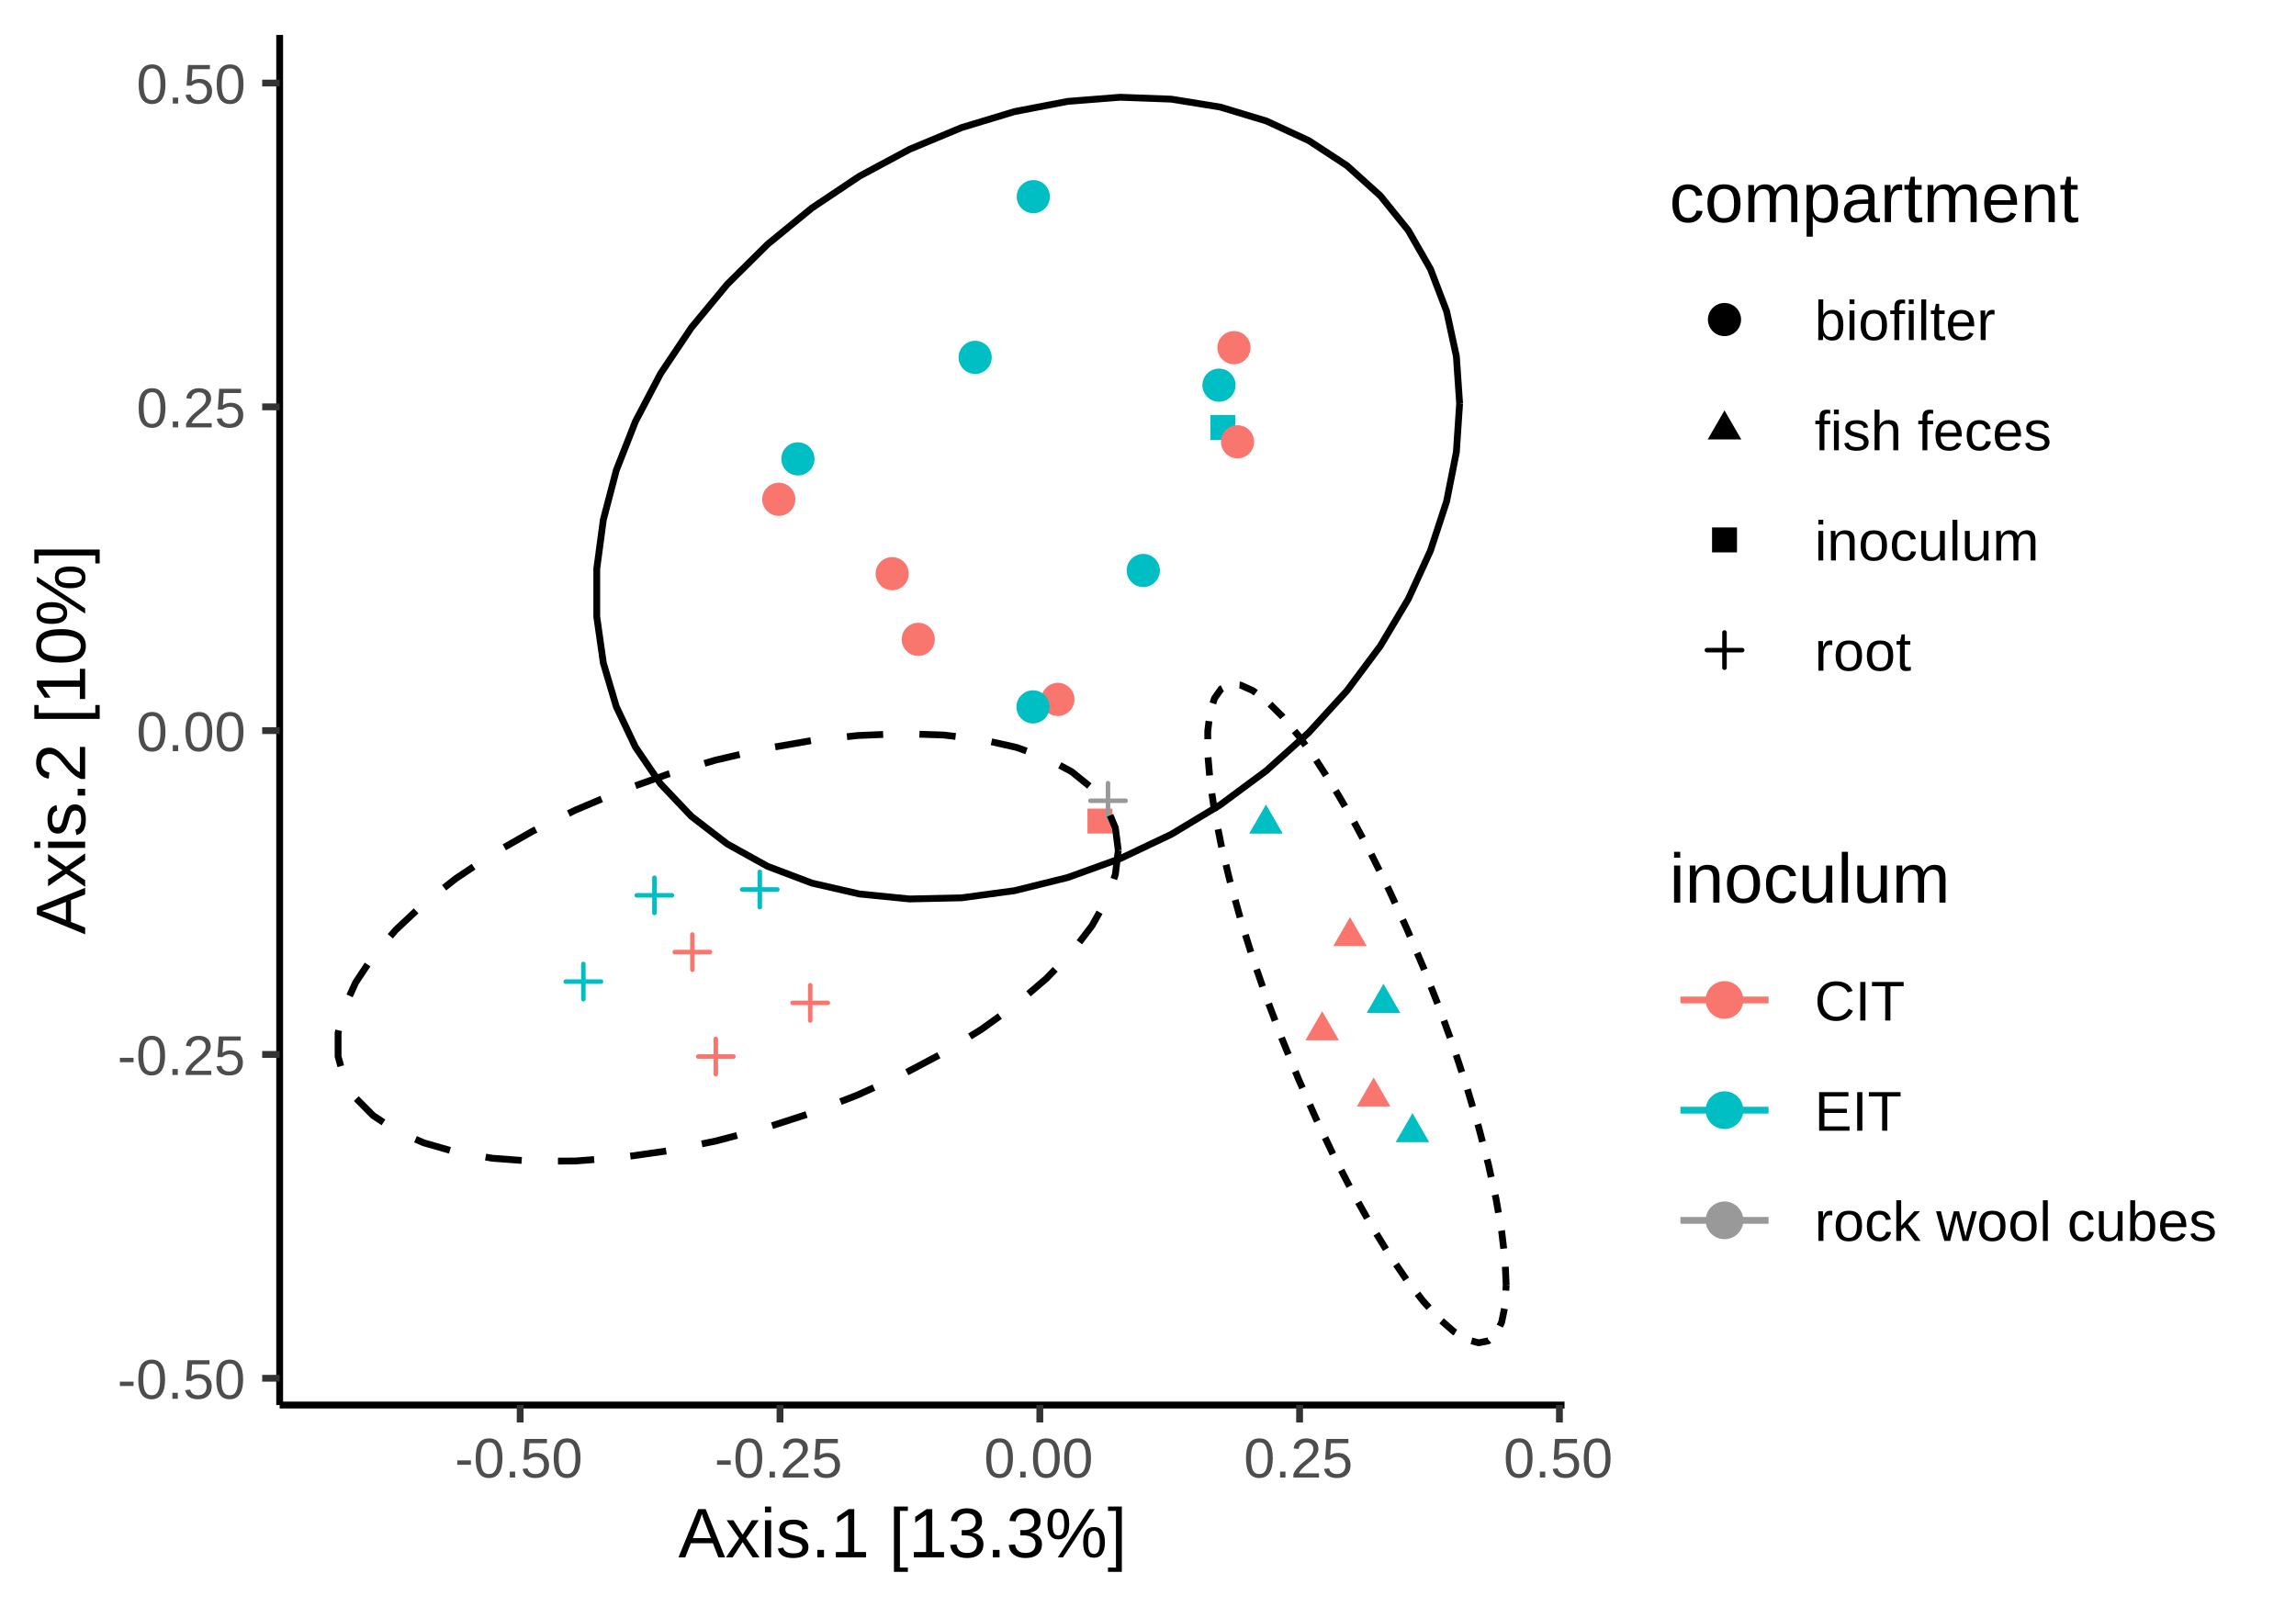
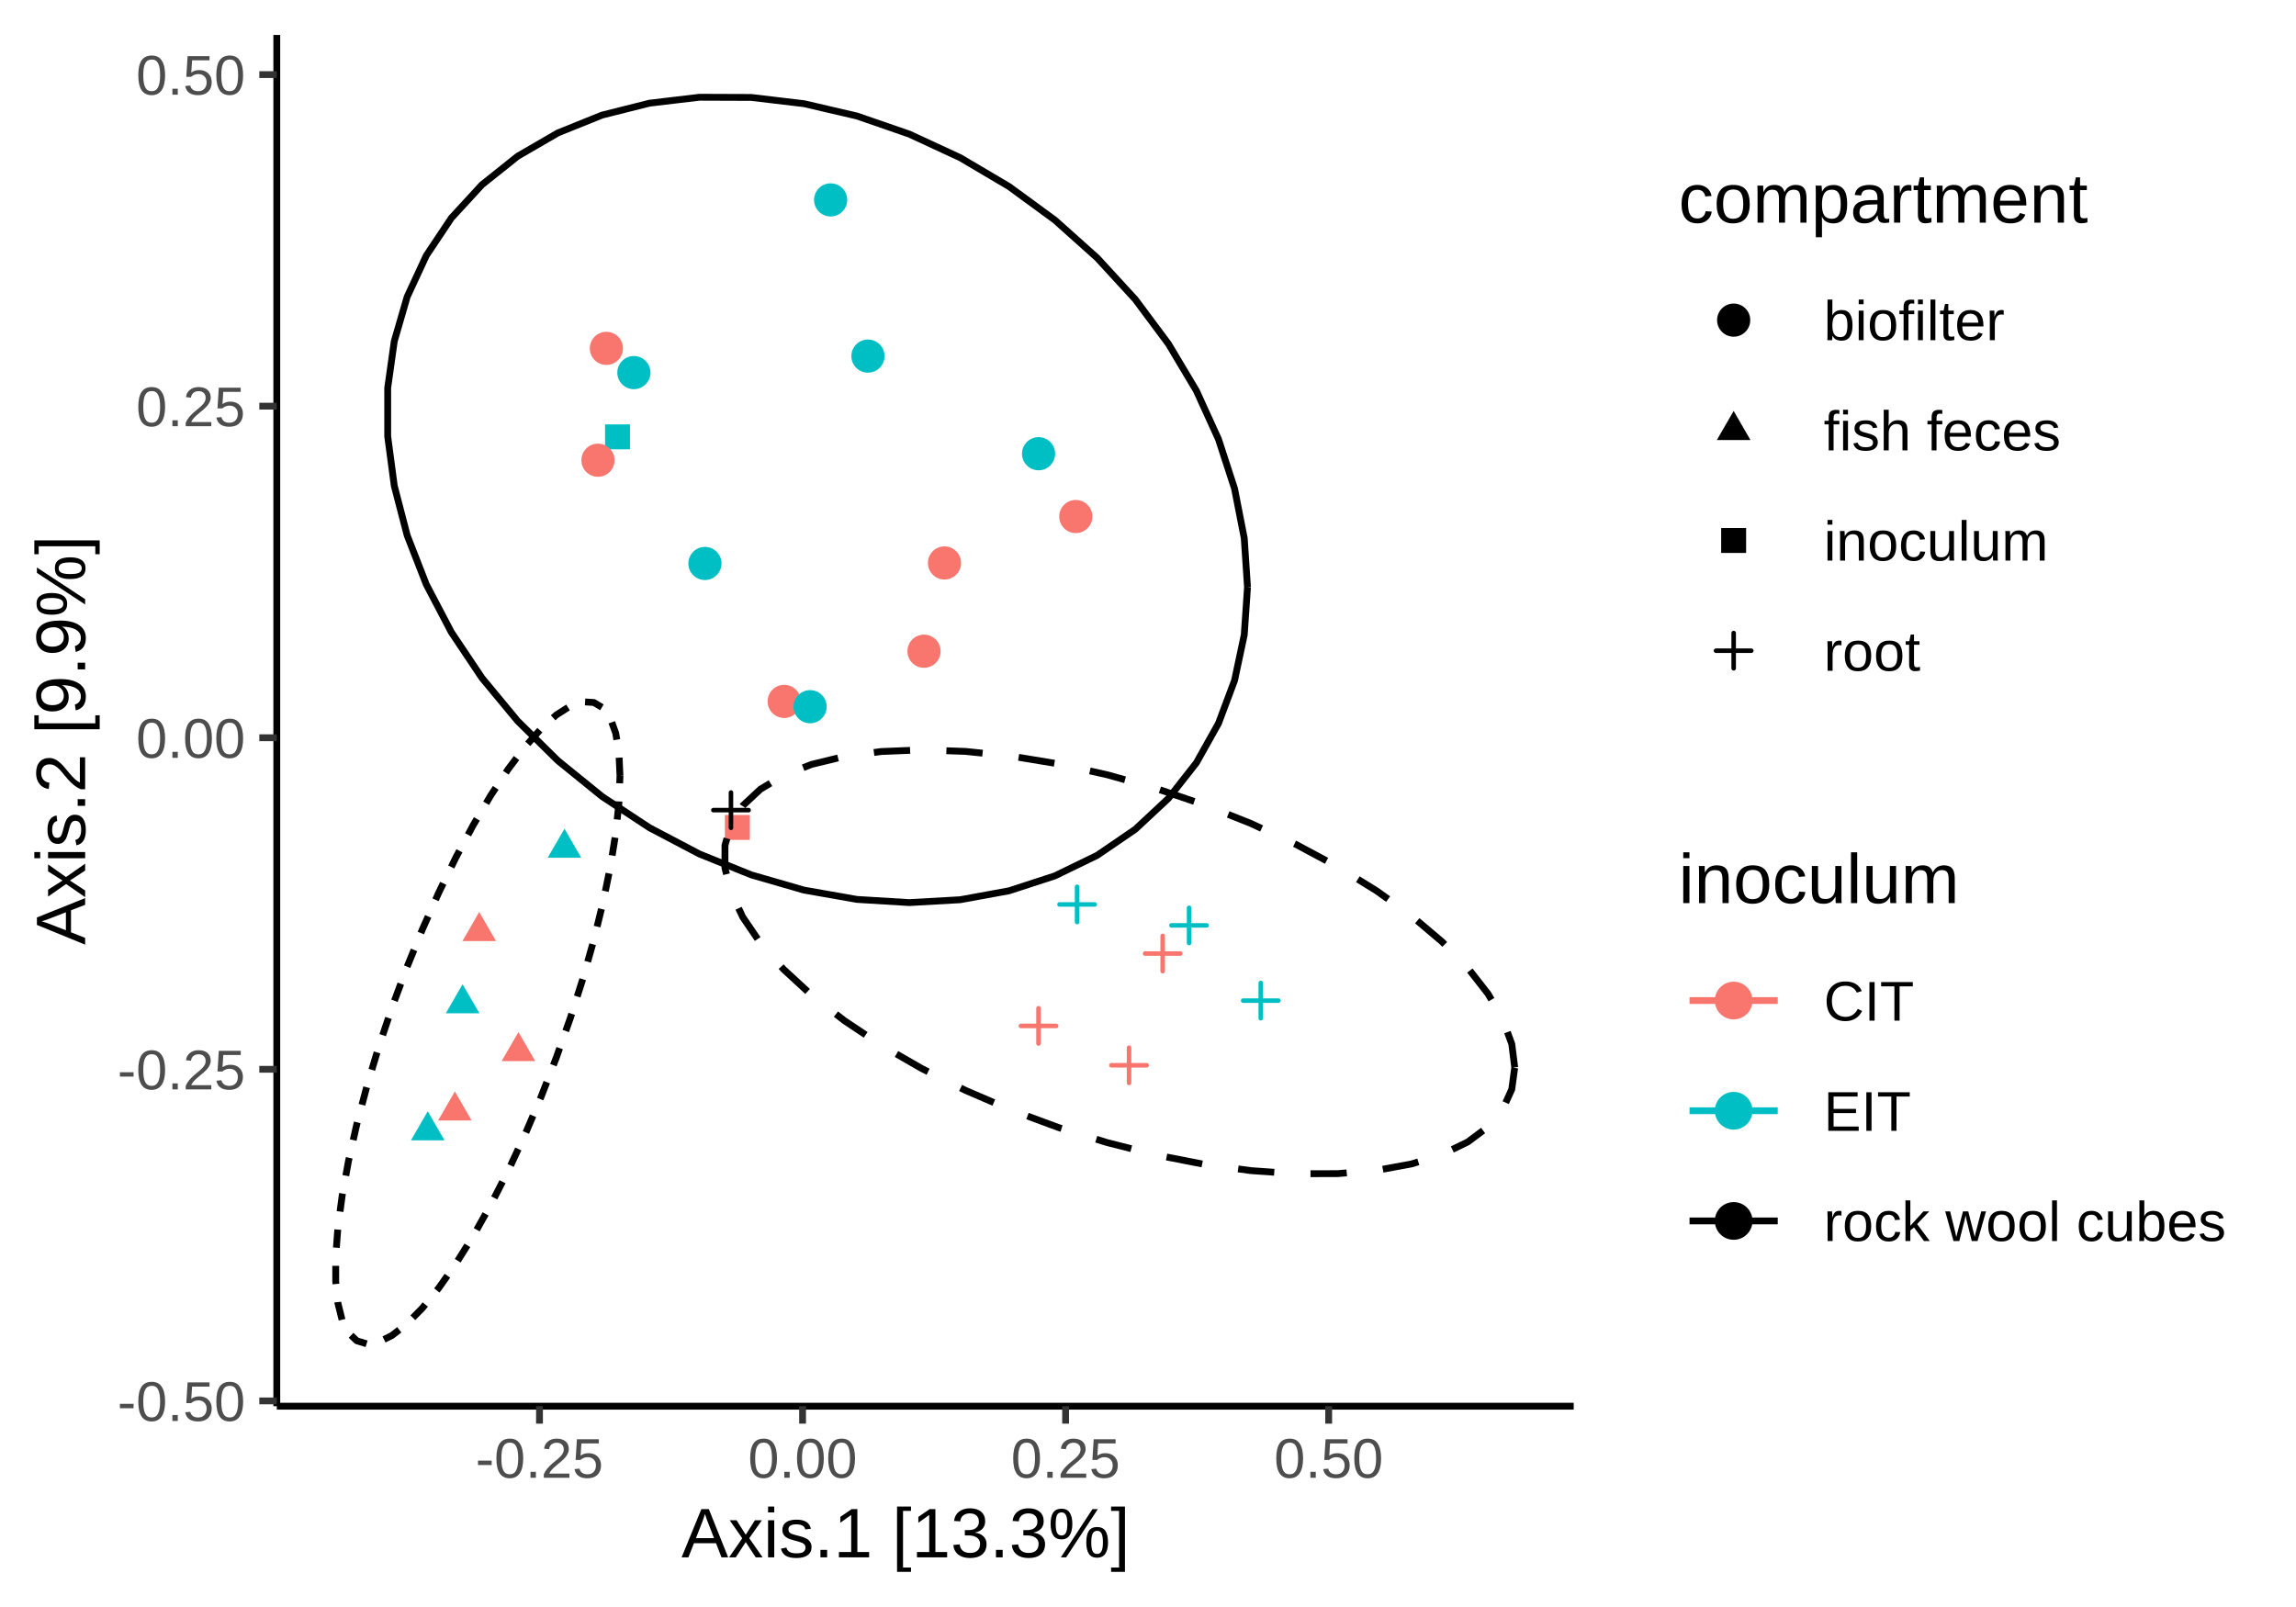
<svg xmlns="http://www.w3.org/2000/svg" viewBox="0 0 360.00 252.00">
  <defs>
    <style type="text/css">
    line, polyline, polygon, path, rect, circle {
      fill: none;
      stroke: #000000;
      stroke-linecap: round;
      stroke-linejoin: round;
      stroke-miterlimit: 10.00;
    }
  </style>
  </defs>
  <rect width="100%" height="100%" style="stroke: none; fill: #FFFFFF;" />
  <rect x="0.00" y="0.00" width="360.00" height="252.00" style="stroke-width: 1.07; stroke: #FFFFFF; fill: #FFFFFF;" />
  <defs>
-     <clipPath id="cpNDMuODV8MjQ1LjMxfDIyMC4zM3w1LjQ4">
-       <rect x="43.85" y="5.48" width="201.46" height="214.85" />
+     <clipPath id="cpNDMuNDB8MjQ2Ljc1fDIyMC41MXw1LjQ4">
+       <rect x="43.40" y="5.48" width="203.35" height="215.03" />
    </clipPath>
  </defs>
-   <rect x="43.85" y="5.48" width="201.46" height="214.85" style="stroke-width: 1.07; stroke: none; fill: #FFFFFF;" clip-path="url(#cpNDMuODV8MjQ1LjMxfDIyMC4zM3w1LjQ4)" />
-   <polygon points="189.78,68.98 193.69,68.98 193.69,65.07 189.78,65.07 " style="stroke-width: 0.71; stroke: none; fill: #00BFC4;" clip-path="url(#cpNDMuODV8MjQ1LjMxfDIyMC4zM3w1LjQ4)" />
-   <polygon points="170.51,130.71 174.42,130.71 174.42,126.80 170.51,126.80 " style="stroke-width: 0.71; stroke: none; fill: #F8766D;" clip-path="url(#cpNDMuODV8MjQ1LjMxfDIyMC4zM3w1LjQ4)" />
-   <polygon points="207.31,158.57 209.94,163.13 204.68,163.13 " style="stroke-width: 0.71; stroke: none; fill: #F8766D;" clip-path="url(#cpNDMuODV8MjQ1LjMxfDIyMC4zM3w1LjQ4)" />
-   <polygon points="211.67,143.81 214.31,148.37 209.04,148.37 " style="stroke-width: 0.71; stroke: none; fill: #F8766D;" clip-path="url(#cpNDMuODV8MjQ1LjMxfDIyMC4zM3w1LjQ4)" />
-   <polygon points="215.38,168.95 218.01,173.51 212.75,173.51 " style="stroke-width: 0.71; stroke: none; fill: #F8766D;" clip-path="url(#cpNDMuODV8MjQ1LjMxfDIyMC4zM3w1LjQ4)" />
-   <polygon points="221.47,174.55 224.10,179.11 218.83,179.11 " style="stroke-width: 0.71; stroke: none; fill: #00BFC4;" clip-path="url(#cpNDMuODV8MjQ1LjMxfDIyMC4zM3w1LjQ4)" />
-   <polygon points="198.50,126.16 201.13,130.72 195.86,130.72 " style="stroke-width: 0.71; stroke: none; fill: #00BFC4;" clip-path="url(#cpNDMuODV8MjQ1LjMxfDIyMC4zM3w1LjQ4)" />
-   <polygon points="216.92,154.27 219.55,158.83 214.29,158.83 " style="stroke-width: 0.71; stroke: none; fill: #00BFC4;" clip-path="url(#cpNDMuODV8MjQ1LjMxfDIyMC4zM3w1LjQ4)" />
-   <line x1="170.96" y1="125.57" x2="176.49" y2="125.57" style="stroke-width: 0.71; stroke: #999999;" clip-path="url(#cpNDMuODV8MjQ1LjMxfDIyMC4zM3w1LjQ4)" />
-   <line x1="173.73" y1="128.34" x2="173.73" y2="122.81" style="stroke-width: 0.71; stroke: #999999;" clip-path="url(#cpNDMuODV8MjQ1LjMxfDIyMC4zM3w1LjQ4)" />
-   <circle cx="165.87" cy="109.68" r="1.95pt" style="stroke-width: 0.71; stroke: none; fill: #F8766D;" clip-path="url(#cpNDMuODV8MjQ1LjMxfDIyMC4zM3w1LjQ4)" />
-   <circle cx="193.48" cy="54.52" r="1.95pt" style="stroke-width: 0.71; stroke: none; fill: #F8766D;" clip-path="url(#cpNDMuODV8MjQ1LjMxfDIyMC4zM3w1LjQ4)" />
-   <circle cx="194.04" cy="69.28" r="1.95pt" style="stroke-width: 0.71; stroke: none; fill: #F8766D;" clip-path="url(#cpNDMuODV8MjQ1LjMxfDIyMC4zM3w1LjQ4)" />
-   <circle cx="191.13" cy="60.40" r="1.95pt" style="stroke-width: 0.71; stroke: none; fill: #00BFC4;" clip-path="url(#cpNDMuODV8MjQ1LjMxfDIyMC4zM3w1LjQ4)" />
-   <circle cx="161.97" cy="110.85" r="1.95pt" style="stroke-width: 0.71; stroke: none; fill: #00BFC4;" clip-path="url(#cpNDMuODV8MjQ1LjMxfDIyMC4zM3w1LjQ4)" />
-   <circle cx="179.26" cy="89.46" r="1.95pt" style="stroke-width: 0.71; stroke: none; fill: #00BFC4;" clip-path="url(#cpNDMuODV8MjQ1LjMxfDIyMC4zM3w1LjQ4)" />
-   <circle cx="139.89" cy="89.96" r="1.95pt" style="stroke-width: 0.71; stroke: none; fill: #F8766D;" clip-path="url(#cpNDMuODV8MjQ1LjMxfDIyMC4zM3w1LjQ4)" />
-   <circle cx="122.11" cy="78.30" r="1.95pt" style="stroke-width: 0.71; stroke: none; fill: #F8766D;" clip-path="url(#cpNDMuODV8MjQ1LjMxfDIyMC4zM3w1LjQ4)" />
-   <circle cx="143.98" cy="100.26" r="1.95pt" style="stroke-width: 0.71; stroke: none; fill: #F8766D;" clip-path="url(#cpNDMuODV8MjQ1LjMxfDIyMC4zM3w1LjQ4)" />
-   <circle cx="125.11" cy="71.96" r="1.95pt" style="stroke-width: 0.71; stroke: none; fill: #00BFC4;" clip-path="url(#cpNDMuODV8MjQ1LjMxfDIyMC4zM3w1LjQ4)" />
-   <circle cx="162.02" cy="30.84" r="1.95pt" style="stroke-width: 0.71; stroke: none; fill: #00BFC4;" clip-path="url(#cpNDMuODV8MjQ1LjMxfDIyMC4zM3w1LjQ4)" />
-   <circle cx="152.90" cy="56.04" r="1.95pt" style="stroke-width: 0.71; stroke: none; fill: #00BFC4;" clip-path="url(#cpNDMuODV8MjQ1LjMxfDIyMC4zM3w1LjQ4)" />
-   <line x1="105.79" y1="149.30" x2="111.32" y2="149.30" style="stroke-width: 0.71; stroke: #F8766D;" clip-path="url(#cpNDMuODV8MjQ1LjMxfDIyMC4zM3w1LjQ4)" />
-   <line x1="108.56" y1="152.07" x2="108.56" y2="146.54" style="stroke-width: 0.71; stroke: #F8766D;" clip-path="url(#cpNDMuODV8MjQ1LjMxfDIyMC4zM3w1LjQ4)" />
-   <line x1="109.48" y1="165.68" x2="115.01" y2="165.68" style="stroke-width: 0.71; stroke: #F8766D;" clip-path="url(#cpNDMuODV8MjQ1LjMxfDIyMC4zM3w1LjQ4)" />
-   <line x1="112.24" y1="168.45" x2="112.24" y2="162.92" style="stroke-width: 0.71; stroke: #F8766D;" clip-path="url(#cpNDMuODV8MjQ1LjMxfDIyMC4zM3w1LjQ4)" />
-   <line x1="124.27" y1="157.27" x2="129.80" y2="157.27" style="stroke-width: 0.71; stroke: #F8766D;" clip-path="url(#cpNDMuODV8MjQ1LjMxfDIyMC4zM3w1LjQ4)" />
-   <line x1="127.04" y1="160.03" x2="127.04" y2="154.50" style="stroke-width: 0.71; stroke: #F8766D;" clip-path="url(#cpNDMuODV8MjQ1LjMxfDIyMC4zM3w1LjQ4)" />
-   <line x1="88.71" y1="153.93" x2="94.24" y2="153.93" style="stroke-width: 0.71; stroke: #00BFC4;" clip-path="url(#cpNDMuODV8MjQ1LjMxfDIyMC4zM3w1LjQ4)" />
-   <line x1="91.47" y1="156.69" x2="91.47" y2="151.16" style="stroke-width: 0.71; stroke: #00BFC4;" clip-path="url(#cpNDMuODV8MjQ1LjMxfDIyMC4zM3w1LjQ4)" />
-   <line x1="99.84" y1="140.40" x2="105.37" y2="140.40" style="stroke-width: 0.71; stroke: #00BFC4;" clip-path="url(#cpNDMuODV8MjQ1LjMxfDIyMC4zM3w1LjQ4)" />
-   <line x1="102.61" y1="143.17" x2="102.61" y2="137.64" style="stroke-width: 0.71; stroke: #00BFC4;" clip-path="url(#cpNDMuODV8MjQ1LjMxfDIyMC4zM3w1LjQ4)" />
-   <line x1="116.36" y1="139.48" x2="121.89" y2="139.48" style="stroke-width: 0.71; stroke: #00BFC4;" clip-path="url(#cpNDMuODV8MjQ1LjMxfDIyMC4zM3w1LjQ4)" />
-   <line x1="119.13" y1="142.25" x2="119.13" y2="136.72" style="stroke-width: 0.71; stroke: #00BFC4;" clip-path="url(#cpNDMuODV8MjQ1LjMxfDIyMC4zM3w1LjQ4)" />
-   <polyline points="228.86,63.27 228.35,55.87 226.82,48.81 224.29,42.19 220.81,36.12 216.42,30.69 211.19,25.97 205.21,22.05 198.55,18.97 191.33,16.79 183.66,15.55 175.64,15.25 167.40,15.90 159.07,17.50 150.77,20.01 142.62,23.41 134.76,27.63 127.30,32.62 120.35,38.31 114.02,44.59 108.40,51.38 103.58,58.58 99.64,66.08 96.63,73.75 94.60,81.50 93.57,89.19 93.57,96.71 94.60,103.96 96.63,110.81 99.64,117.16 103.58,122.93 108.40,128.01 114.02,132.34 120.35,135.85 127.30,138.48 134.76,140.19 142.62,140.97 150.77,140.79 159.07,139.67 167.40,137.61 175.64,134.64 183.66,130.83 191.33,126.21 198.55,120.86 205.21,114.87 211.19,108.32 216.42,101.31 220.81,93.95 224.29,86.35 226.82,78.62 228.35,70.89 228.86,63.27 " style="stroke-width: 1.07; stroke-linecap: butt;" clip-path="url(#cpNDMuODV8MjQ1LjMxfDIyMC4zM3w1LjQ4)" />
-   <polyline points="236.16,201.49 235.98,197.57 235.45,193.07 234.58,188.05 233.37,182.59 231.85,176.77 230.05,170.68 227.98,164.41 225.68,158.06 223.18,151.72 220.52,145.49 217.75,139.46 214.90,133.73 212.02,128.38 209.15,123.50 206.34,119.15 203.62,115.40 201.04,112.32 198.63,109.94 196.44,108.30 194.50,107.43 192.84,107.34 191.47,108.03 190.43,109.50 189.73,111.71 189.37,114.64 189.37,118.24 189.73,122.46 190.43,127.23 191.47,132.48 192.84,138.14 194.50,144.10 196.44,150.30 198.63,156.62 201.04,162.98 203.62,169.27 206.34,175.41 209.15,181.30 212.02,186.85 214.90,191.98 217.75,196.61 220.52,200.66 223.18,204.08 225.68,206.82 227.98,208.83 230.05,210.09 231.85,210.57 233.37,210.26 234.58,209.18 235.45,207.34 235.98,204.76 236.16,201.49 " style="stroke-width: 1.07; stroke-dasharray: 2.85,2.85; stroke-linecap: butt;" clip-path="url(#cpNDMuODV8MjQ1LjMxfDIyMC4zM3w1LjQ4)" />
-   <polyline points="175.34,133.35 174.88,129.80 173.50,126.52 171.21,123.59 168.06,121.03 164.09,118.89 159.37,117.20 153.95,115.98 147.94,115.26 141.41,115.05 134.47,115.34 127.22,116.14 119.77,117.43 112.23,119.19 104.73,121.40 97.36,124.02 90.25,127.02 83.51,130.34 77.22,133.93 71.50,137.75 66.42,141.73 62.06,145.82 58.50,149.95 55.77,154.06 53.94,158.09 53.01,161.97 53.01,165.65 53.94,169.07 55.77,172.18 58.50,174.93 62.06,177.29 66.42,179.20 71.50,180.66 77.22,181.63 83.51,182.10 90.25,182.06 97.36,181.51 104.73,180.46 112.23,178.93 119.77,176.94 127.22,174.53 134.47,171.71 141.41,168.55 147.94,165.09 153.95,161.37 159.37,157.46 164.09,153.42 168.06,149.30 171.21,145.18 173.50,141.10 174.88,137.14 175.34,133.35 " style="stroke-width: 1.07; stroke-dasharray: 5.69,5.69; stroke-linecap: butt;" clip-path="url(#cpNDMuODV8MjQ1LjMxfDIyMC4zM3w1LjQ4)" />
+   <rect x="43.40" y="5.48" width="203.35" height="215.03" style="stroke-width: 1.07; stroke: none; fill: #FFFFFF;" clip-path="url(#cpNDMuNDB8MjQ2Ljc1fDIyMC41MXw1LjQ4)" />
+   <polygon points="94.87,70.46 98.78,70.46 98.78,66.55 94.87,66.55 " style="stroke-width: 0.71; stroke: none; fill: #00BFC4;" clip-path="url(#cpNDMuNDB8MjQ2Ljc1fDIyMC41MXw1LjQ4)" />
+   <polygon points="113.66,131.71 117.57,131.71 117.57,127.80 113.66,127.80 " style="stroke-width: 0.71; stroke: none; fill: #F8766D;" clip-path="url(#cpNDMuNDB8MjQ2Ljc1fDIyMC41MXw1LjQ4)" />
+   <polygon points="81.29,161.84 83.92,166.40 78.65,166.40 " style="stroke-width: 0.71; stroke: none; fill: #F8766D;" clip-path="url(#cpNDMuNDB8MjQ2Ljc1fDIyMC41MXw1LjQ4)" />
+   <polygon points="75.14,143.01 77.77,147.57 72.51,147.57 " style="stroke-width: 0.71; stroke: none; fill: #F8766D;" clip-path="url(#cpNDMuNDB8MjQ2Ljc1fDIyMC41MXw1LjQ4)" />
+   <polygon points="71.32,171.15 73.96,175.71 68.69,175.71 " style="stroke-width: 0.71; stroke: none; fill: #F8766D;" clip-path="url(#cpNDMuNDB8MjQ2Ljc1fDIyMC41MXw1LjQ4)" />
+   <polygon points="67.07,174.26 69.70,178.82 64.43,178.82 " style="stroke-width: 0.71; stroke: none; fill: #00BFC4;" clip-path="url(#cpNDMuNDB8MjQ2Ljc1fDIyMC41MXw1LjQ4)" />
+   <polygon points="88.51,129.95 91.14,134.51 85.87,134.51 " style="stroke-width: 0.71; stroke: none; fill: #00BFC4;" clip-path="url(#cpNDMuNDB8MjQ2Ljc1fDIyMC41MXw1LjQ4)" />
+   <polygon points="72.53,154.34 75.17,158.90 69.90,158.90 " style="stroke-width: 0.71; stroke: none; fill: #00BFC4;" clip-path="url(#cpNDMuNDB8MjQ2Ljc1fDIyMC41MXw1LjQ4)" />
+   <line x1="111.85" y1="127.04" x2="117.38" y2="127.04" style="stroke-width: 0.71;" clip-path="url(#cpNDMuNDB8MjQ2Ljc1fDIyMC41MXw1LjQ4)" />
+   <line x1="114.61" y1="129.81" x2="114.61" y2="124.28" style="stroke-width: 0.71;" clip-path="url(#cpNDMuNDB8MjQ2Ljc1fDIyMC41MXw1LjQ4)" />
+   <circle cx="122.96" cy="109.99" r="1.95pt" style="stroke-width: 0.71; stroke: none; fill: #F8766D;" clip-path="url(#cpNDMuNDB8MjQ2Ljc1fDIyMC41MXw1LjQ4)" />
+   <circle cx="95.08" cy="54.63" r="1.95pt" style="stroke-width: 0.71; stroke: none; fill: #F8766D;" clip-path="url(#cpNDMuNDB8MjQ2Ljc1fDIyMC41MXw1LjQ4)" />
+   <circle cx="93.76" cy="72.17" r="1.95pt" style="stroke-width: 0.71; stroke: none; fill: #F8766D;" clip-path="url(#cpNDMuNDB8MjQ2Ljc1fDIyMC41MXw1LjQ4)" />
+   <circle cx="99.39" cy="58.43" r="1.95pt" style="stroke-width: 0.71; stroke: none; fill: #00BFC4;" clip-path="url(#cpNDMuNDB8MjQ2Ljc1fDIyMC41MXw1LjQ4)" />
+   <circle cx="127.02" cy="110.82" r="1.95pt" style="stroke-width: 0.71; stroke: none; fill: #00BFC4;" clip-path="url(#cpNDMuNDB8MjQ2Ljc1fDIyMC41MXw1LjQ4)" />
+   <circle cx="110.53" cy="88.36" r="1.95pt" style="stroke-width: 0.71; stroke: none; fill: #00BFC4;" clip-path="url(#cpNDMuNDB8MjQ2Ljc1fDIyMC41MXw1LjQ4)" />
+   <circle cx="148.09" cy="88.28" r="1.95pt" style="stroke-width: 0.71; stroke: none; fill: #F8766D;" clip-path="url(#cpNDMuNDB8MjQ2Ljc1fDIyMC41MXw1LjQ4)" />
+   <circle cx="168.68" cy="81.00" r="1.95pt" style="stroke-width: 0.71; stroke: none; fill: #F8766D;" clip-path="url(#cpNDMuNDB8MjQ2Ljc1fDIyMC41MXw1LjQ4)" />
+   <circle cx="144.88" cy="102.12" r="1.95pt" style="stroke-width: 0.71; stroke: none; fill: #F8766D;" clip-path="url(#cpNDMuNDB8MjQ2Ljc1fDIyMC41MXw1LjQ4)" />
+   <circle cx="162.84" cy="71.15" r="1.95pt" style="stroke-width: 0.71; stroke: none; fill: #00BFC4;" clip-path="url(#cpNDMuNDB8MjQ2Ljc1fDIyMC41MXw1LjQ4)" />
+   <circle cx="130.24" cy="31.35" r="1.95pt" style="stroke-width: 0.71; stroke: none; fill: #00BFC4;" clip-path="url(#cpNDMuNDB8MjQ2Ljc1fDIyMC41MXw1LjQ4)" />
+   <circle cx="136.09" cy="55.84" r="1.95pt" style="stroke-width: 0.71; stroke: none; fill: #00BFC4;" clip-path="url(#cpNDMuNDB8MjQ2Ljc1fDIyMC41MXw1LjQ4)" />
+   <line x1="179.54" y1="149.53" x2="185.07" y2="149.53" style="stroke-width: 0.71; stroke: #F8766D;" clip-path="url(#cpNDMuNDB8MjQ2Ljc1fDIyMC41MXw1LjQ4)" />
+   <line x1="182.30" y1="152.29" x2="182.30" y2="146.76" style="stroke-width: 0.71; stroke: #F8766D;" clip-path="url(#cpNDMuNDB8MjQ2Ljc1fDIyMC41MXw1LjQ4)" />
+   <line x1="174.26" y1="167.05" x2="179.79" y2="167.05" style="stroke-width: 0.71; stroke: #F8766D;" clip-path="url(#cpNDMuNDB8MjQ2Ljc1fDIyMC41MXw1LjQ4)" />
+   <line x1="177.03" y1="169.82" x2="177.03" y2="164.29" style="stroke-width: 0.71; stroke: #F8766D;" clip-path="url(#cpNDMuNDB8MjQ2Ljc1fDIyMC41MXw1LjQ4)" />
+   <line x1="160.07" y1="160.88" x2="165.60" y2="160.88" style="stroke-width: 0.71; stroke: #F8766D;" clip-path="url(#cpNDMuNDB8MjQ2Ljc1fDIyMC41MXw1LjQ4)" />
+   <line x1="162.83" y1="163.64" x2="162.83" y2="158.11" style="stroke-width: 0.71; stroke: #F8766D;" clip-path="url(#cpNDMuNDB8MjQ2Ljc1fDIyMC41MXw1LjQ4)" />
+   <line x1="194.92" y1="156.91" x2="200.45" y2="156.91" style="stroke-width: 0.71; stroke: #00BFC4;" clip-path="url(#cpNDMuNDB8MjQ2Ljc1fDIyMC41MXw1LjQ4)" />
+   <line x1="197.68" y1="159.67" x2="197.68" y2="154.14" style="stroke-width: 0.71; stroke: #00BFC4;" clip-path="url(#cpNDMuNDB8MjQ2Ljc1fDIyMC41MXw1LjQ4)" />
+   <line x1="183.67" y1="145.11" x2="189.20" y2="145.11" style="stroke-width: 0.71; stroke: #00BFC4;" clip-path="url(#cpNDMuNDB8MjQ2Ljc1fDIyMC41MXw1LjQ4)" />
+   <line x1="186.44" y1="147.88" x2="186.44" y2="142.35" style="stroke-width: 0.71; stroke: #00BFC4;" clip-path="url(#cpNDMuNDB8MjQ2Ljc1fDIyMC41MXw1LjQ4)" />
+   <line x1="166.12" y1="141.83" x2="171.65" y2="141.83" style="stroke-width: 0.71; stroke: #00BFC4;" clip-path="url(#cpNDMuNDB8MjQ2Ljc1fDIyMC41MXw1LjQ4)" />
+   <line x1="168.88" y1="144.59" x2="168.88" y2="139.06" style="stroke-width: 0.71; stroke: #00BFC4;" clip-path="url(#cpNDMuNDB8MjQ2Ljc1fDIyMC41MXw1LjQ4)" />
+   <polyline points="195.60,92.08 195.09,84.40 193.57,76.62 191.05,68.87 187.58,61.26 183.20,53.92 178.00,46.94 172.03,40.44 165.40,34.51 158.21,29.25 150.56,24.73 142.57,21.03 134.36,18.19 126.06,16.26 117.79,15.28 109.67,15.25 101.84,16.18 94.40,18.05 87.48,20.84 81.17,24.50 75.57,28.97 70.77,34.19 66.84,40.08 63.84,46.55 61.82,53.51 60.79,60.83 60.79,68.43 61.82,76.18 63.84,83.95 66.84,91.65 70.77,99.14 75.57,106.31 81.17,113.07 87.48,119.29 94.40,124.90 101.84,129.80 109.67,133.92 117.79,137.19 126.06,139.58 134.36,141.04 142.57,141.54 150.56,141.09 158.21,139.69 165.40,137.35 172.03,134.13 178.00,130.05 183.20,125.20 187.58,119.63 191.05,113.44 193.57,106.71 195.09,99.56 195.60,92.08 " style="stroke-width: 1.07; stroke-linecap: butt;" clip-path="url(#cpNDMuNDB8MjQ2Ljc1fDIyMC41MXw1LjQ4)" />
+   <polyline points="97.21,121.66 97.04,118.00 96.54,114.97 95.70,112.64 94.55,111.02 93.11,110.16 91.39,110.05 89.42,110.71 87.22,112.12 84.85,114.27 82.32,117.11 79.68,120.61 76.96,124.71 74.22,129.35 71.48,134.46 68.80,139.96 66.21,145.78 63.75,151.81 61.46,157.98 59.38,164.18 57.53,170.32 55.94,176.31 54.64,182.07 53.65,187.49 52.98,192.50 52.64,197.02 52.64,200.99 52.98,204.34 53.65,207.03 54.64,209.01 55.94,210.25 57.53,210.74 59.38,210.46 61.46,209.42 63.75,207.64 66.21,205.14 68.80,201.97 71.48,198.16 74.22,193.78 76.96,188.89 79.68,183.58 82.32,177.91 84.85,171.97 87.22,165.86 89.42,159.66 91.39,153.48 93.11,147.40 94.55,141.52 95.70,135.92 96.54,130.70 97.04,125.92 97.21,121.66 " style="stroke-width: 1.07; stroke-dasharray: 2.85,2.85; stroke-linecap: butt;" clip-path="url(#cpNDMuNDB8MjQ2Ljc1fDIyMC41MXw1LjQ4)" />
+   <polyline points="237.50,167.39 237.04,163.72 235.63,159.86 233.32,155.85 230.13,151.77 226.11,147.68 221.33,143.63 215.85,139.70 209.76,135.93 203.15,132.39 196.13,129.13 188.79,126.20 181.25,123.64 173.62,121.50 166.02,119.80 158.57,118.57 151.37,117.83 144.54,117.59 138.18,117.85 132.39,118.62 127.25,119.87 122.84,121.59 119.23,123.76 116.47,126.34 114.61,129.29 113.67,132.56 113.67,136.11 114.61,139.89 116.47,143.83 119.23,147.88 122.84,151.98 127.25,156.05 132.39,160.05 138.18,163.91 144.54,167.57 151.37,170.98 158.57,174.08 166.02,176.83 173.62,179.18 181.25,181.11 188.79,182.58 196.13,183.57 203.15,184.06 209.76,184.04 215.85,183.53 221.33,182.52 226.11,181.03 230.13,179.08 233.32,176.70 235.63,173.93 237.04,170.81 237.50,167.39 " style="stroke-width: 1.07; stroke-dasharray: 5.69,5.69; stroke-linecap: butt;" clip-path="url(#cpNDMuNDB8MjQ2Ljc1fDIyMC41MXw1LjQ4)" />
  <defs>
    <clipPath id="cpMC4wMHwzNjAuMDB8MjUyLjAwfDAuMDA=">
      <rect x="0.00" y="0.00" width="360.00" height="252.00" />
    </clipPath>
  </defs>
-   <polyline points="43.85,220.33 43.85,5.48 " style="stroke-width: 1.07; stroke-linecap: butt;" clip-path="url(#cpMC4wMHwzNjAuMDB8MjUyLjAwfDAuMDA=)" />
+   <polyline points="43.40,220.51 43.40,5.48 " style="stroke-width: 1.07; stroke-linecap: butt;" clip-path="url(#cpMC4wMHwzNjAuMDB8MjUyLjAwfDAuMDA=)" />
  <g clip-path="url(#cpMC4wMHwzNjAuMDB8MjUyLjAwfDAuMDA=)">
-     <text x="18.41" y="219.35" style="font-size: 8.80px; fill: #4D4D4D; font-family: Arial;" textLength="20.51px" lengthAdjust="spacingAndGlyphs">-0.50</text>
+     <text x="18.41" y="222.83" style="font-size: 8.80px; fill: #4D4D4D; font-family: Arial;" textLength="20.06px" lengthAdjust="spacingAndGlyphs">-0.50</text>
  </g>
  <g clip-path="url(#cpMC4wMHwzNjAuMDB8MjUyLjAwfDAuMDA=)">
-     <text x="18.41" y="168.57" style="font-size: 8.80px; fill: #4D4D4D; font-family: Arial;" textLength="20.51px" lengthAdjust="spacingAndGlyphs">-0.25</text>
+     <text x="18.41" y="170.83" style="font-size: 8.80px; fill: #4D4D4D; font-family: Arial;" textLength="20.06px" lengthAdjust="spacingAndGlyphs">-0.25</text>
  </g>
  <g clip-path="url(#cpMC4wMHwzNjAuMDB8MjUyLjAwfDAuMDA=)">
-     <text x="21.40" y="117.79" style="font-size: 8.80px; fill: #4D4D4D; font-family: Arial;" textLength="17.52px" lengthAdjust="spacingAndGlyphs">0.00</text>
+     <text x="21.34" y="118.84" style="font-size: 8.80px; fill: #4D4D4D; font-family: Arial;" textLength="17.13px" lengthAdjust="spacingAndGlyphs">0.00</text>
  </g>
  <g clip-path="url(#cpMC4wMHwzNjAuMDB8MjUyLjAwfDAuMDA=)">
-     <text x="21.40" y="67.02" style="font-size: 8.80px; fill: #4D4D4D; font-family: Arial;" textLength="17.52px" lengthAdjust="spacingAndGlyphs">0.25</text>
+     <text x="21.34" y="66.84" style="font-size: 8.80px; fill: #4D4D4D; font-family: Arial;" textLength="17.13px" lengthAdjust="spacingAndGlyphs">0.25</text>
  </g>
  <g clip-path="url(#cpMC4wMHwzNjAuMDB8MjUyLjAwfDAuMDA=)">
-     <text x="21.40" y="16.24" style="font-size: 8.80px; fill: #4D4D4D; font-family: Arial;" textLength="17.52px" lengthAdjust="spacingAndGlyphs">0.50</text>
+     <text x="21.34" y="14.85" style="font-size: 8.80px; fill: #4D4D4D; font-family: Arial;" textLength="17.13px" lengthAdjust="spacingAndGlyphs">0.50</text>
  </g>
-   <polyline points="41.11,216.13 43.85,216.13 " style="stroke-width: 1.07; stroke: #333333; stroke-linecap: butt;" clip-path="url(#cpMC4wMHwzNjAuMDB8MjUyLjAwfDAuMDA=)" />
-   <polyline points="41.11,165.35 43.85,165.35 " style="stroke-width: 1.07; stroke: #333333; stroke-linecap: butt;" clip-path="url(#cpMC4wMHwzNjAuMDB8MjUyLjAwfDAuMDA=)" />
-   <polyline points="41.11,114.57 43.85,114.57 " style="stroke-width: 1.07; stroke: #333333; stroke-linecap: butt;" clip-path="url(#cpMC4wMHwzNjAuMDB8MjUyLjAwfDAuMDA=)" />
-   <polyline points="41.11,63.80 43.85,63.80 " style="stroke-width: 1.07; stroke: #333333; stroke-linecap: butt;" clip-path="url(#cpMC4wMHwzNjAuMDB8MjUyLjAwfDAuMDA=)" />
-   <polyline points="41.11,13.02 43.85,13.02 " style="stroke-width: 1.07; stroke: #333333; stroke-linecap: butt;" clip-path="url(#cpMC4wMHwzNjAuMDB8MjUyLjAwfDAuMDA=)" />
-   <polyline points="43.85,220.33 245.31,220.33 " style="stroke-width: 1.07; stroke-linecap: butt;" clip-path="url(#cpMC4wMHwzNjAuMDB8MjUyLjAwfDAuMDA=)" />
-   <polyline points="81.56,223.07 81.56,220.33 " style="stroke-width: 1.07; stroke: #333333; stroke-linecap: butt;" clip-path="url(#cpMC4wMHwzNjAuMDB8MjUyLjAwfDAuMDA=)" />
-   <polyline points="122.30,223.07 122.30,220.33 " style="stroke-width: 1.07; stroke: #333333; stroke-linecap: butt;" clip-path="url(#cpMC4wMHwzNjAuMDB8MjUyLjAwfDAuMDA=)" />
-   <polyline points="163.04,223.07 163.04,220.33 " style="stroke-width: 1.07; stroke: #333333; stroke-linecap: butt;" clip-path="url(#cpMC4wMHwzNjAuMDB8MjUyLjAwfDAuMDA=)" />
-   <polyline points="203.77,223.07 203.77,220.33 " style="stroke-width: 1.07; stroke: #333333; stroke-linecap: butt;" clip-path="url(#cpMC4wMHwzNjAuMDB8MjUyLjAwfDAuMDA=)" />
-   <polyline points="244.51,223.07 244.51,220.33 " style="stroke-width: 1.07; stroke: #333333; stroke-linecap: butt;" clip-path="url(#cpMC4wMHwzNjAuMDB8MjUyLjAwfDAuMDA=)" />
+   <polyline points="40.66,219.68 43.40,219.68 " style="stroke-width: 1.07; stroke: #333333; stroke-linecap: butt;" clip-path="url(#cpMC4wMHwzNjAuMDB8MjUyLjAwfDAuMDA=)" />
+   <polyline points="40.66,167.68 43.40,167.68 " style="stroke-width: 1.07; stroke: #333333; stroke-linecap: butt;" clip-path="url(#cpMC4wMHwzNjAuMDB8MjUyLjAwfDAuMDA=)" />
+   <polyline points="40.66,115.69 43.40,115.69 " style="stroke-width: 1.07; stroke: #333333; stroke-linecap: butt;" clip-path="url(#cpMC4wMHwzNjAuMDB8MjUyLjAwfDAuMDA=)" />
+   <polyline points="40.66,63.69 43.40,63.69 " style="stroke-width: 1.07; stroke: #333333; stroke-linecap: butt;" clip-path="url(#cpMC4wMHwzNjAuMDB8MjUyLjAwfDAuMDA=)" />
+   <polyline points="40.66,11.70 43.40,11.70 " style="stroke-width: 1.07; stroke: #333333; stroke-linecap: butt;" clip-path="url(#cpMC4wMHwzNjAuMDB8MjUyLjAwfDAuMDA=)" />
+   <polyline points="43.40,220.51 246.75,220.51 " style="stroke-width: 1.07; stroke-linecap: butt;" clip-path="url(#cpMC4wMHwzNjAuMDB8MjUyLjAwfDAuMDA=)" />
+   <polyline points="84.59,223.25 84.59,220.51 " style="stroke-width: 1.07; stroke: #333333; stroke-linecap: butt;" clip-path="url(#cpMC4wMHwzNjAuMDB8MjUyLjAwfDAuMDA=)" />
+   <polyline points="125.84,223.25 125.84,220.51 " style="stroke-width: 1.07; stroke: #333333; stroke-linecap: butt;" clip-path="url(#cpMC4wMHwzNjAuMDB8MjUyLjAwfDAuMDA=)" />
+   <polyline points="167.08,223.25 167.08,220.51 " style="stroke-width: 1.07; stroke: #333333; stroke-linecap: butt;" clip-path="url(#cpMC4wMHwzNjAuMDB8MjUyLjAwfDAuMDA=)" />
+   <polyline points="208.33,223.25 208.33,220.51 " style="stroke-width: 1.07; stroke: #333333; stroke-linecap: butt;" clip-path="url(#cpMC4wMHwzNjAuMDB8MjUyLjAwfDAuMDA=)" />
  <g clip-path="url(#cpMC4wMHwzNjAuMDB8MjUyLjAwfDAuMDA=)">
-     <text x="71.31" y="231.70" style="font-size: 8.80px; fill: #4D4D4D; font-family: Arial;" textLength="20.51px" lengthAdjust="spacingAndGlyphs">-0.50</text>
+     <text x="74.56" y="231.74" style="font-size: 8.80px; fill: #4D4D4D; font-family: Arial;" textLength="20.06px" lengthAdjust="spacingAndGlyphs">-0.25</text>
  </g>
  <g clip-path="url(#cpMC4wMHwzNjAuMDB8MjUyLjAwfDAuMDA=)">
-     <text x="112.04" y="231.70" style="font-size: 8.80px; fill: #4D4D4D; font-family: Arial;" textLength="20.51px" lengthAdjust="spacingAndGlyphs">-0.25</text>
+     <text x="117.28" y="231.74" style="font-size: 8.80px; fill: #4D4D4D; font-family: Arial;" textLength="17.13px" lengthAdjust="spacingAndGlyphs">0.00</text>
  </g>
  <g clip-path="url(#cpMC4wMHwzNjAuMDB8MjUyLjAwfDAuMDA=)">
-     <text x="154.28" y="231.70" style="font-size: 8.80px; fill: #4D4D4D; font-family: Arial;" textLength="17.52px" lengthAdjust="spacingAndGlyphs">0.00</text>
+     <text x="158.52" y="231.74" style="font-size: 8.80px; fill: #4D4D4D; font-family: Arial;" textLength="17.13px" lengthAdjust="spacingAndGlyphs">0.25</text>
  </g>
  <g clip-path="url(#cpMC4wMHwzNjAuMDB8MjUyLjAwfDAuMDA=)">
-     <text x="195.02" y="231.70" style="font-size: 8.80px; fill: #4D4D4D; font-family: Arial;" textLength="17.52px" lengthAdjust="spacingAndGlyphs">0.25</text>
+     <text x="199.77" y="231.74" style="font-size: 8.80px; fill: #4D4D4D; font-family: Arial;" textLength="17.13px" lengthAdjust="spacingAndGlyphs">0.50</text>
  </g>
  <g clip-path="url(#cpMC4wMHwzNjAuMDB8MjUyLjAwfDAuMDA=)">
-     <text x="235.75" y="231.70" style="font-size: 8.80px; fill: #4D4D4D; font-family: Arial;" textLength="17.52px" lengthAdjust="spacingAndGlyphs">0.50</text>
+     <text x="106.86" y="244.21" style="font-size: 11.00px; font-family: Arial;" textLength="76.43px" lengthAdjust="spacingAndGlyphs">Axis.1   [13.3%]</text>
  </g>
  <g clip-path="url(#cpMC4wMHwzNjAuMDB8MjUyLjAwfDAuMDA=)">
-     <text x="106.37" y="244.21" style="font-size: 11.00px; font-family: Arial;" textLength="76.43px" lengthAdjust="spacingAndGlyphs">Axis.1   [13.3%]</text>
+     <text transform="translate(13.35,148.15) rotate(-90)" style="font-size: 11.00px; font-family: Arial;" textLength="70.31px" lengthAdjust="spacingAndGlyphs">Axis.2   [9.9%]</text>
+   </g>
+   <rect x="257.71" y="20.41" width="75.15" height="95.75" style="stroke-width: 1.07; stroke: none; fill: #FFFFFF;" clip-path="url(#cpMC4wMHwzNjAuMDB8MjUyLjAwfDAuMDA=)" />
+   <g clip-path="url(#cpMC4wMHwzNjAuMDB8MjUyLjAwfDAuMDA=)">
+     <text x="263.19" y="34.92" style="font-size: 11.00px; font-family: Arial;" textLength="64.19px" lengthAdjust="spacingAndGlyphs">compartment</text>
+   </g>
+   <circle cx="271.83" cy="50.20" r="1.95pt" style="stroke-width: 0.71; stroke: none; fill: #000000;" clip-path="url(#cpMC4wMHwzNjAuMDB8MjUyLjAwfDAuMDA=)" />
+   <polygon points="271.83,64.44 274.46,69.00 269.19,69.00 " style="stroke-width: 0.71; stroke: none; fill: #000000;" clip-path="url(#cpMC4wMHwzNjAuMDB8MjUyLjAwfDAuMDA=)" />
+   <polygon points="269.87,86.71 273.78,86.71 273.78,82.80 269.87,82.80 " style="stroke-width: 0.71; stroke: none; fill: #000000;" clip-path="url(#cpMC4wMHwzNjAuMDB8MjUyLjAwfDAuMDA=)" />
+   <line x1="269.06" y1="102.04" x2="274.59" y2="102.04" style="stroke-width: 0.71;" clip-path="url(#cpMC4wMHwzNjAuMDB8MjUyLjAwfDAuMDA=)" />
+   <line x1="271.83" y1="104.80" x2="271.83" y2="99.27" style="stroke-width: 0.71;" clip-path="url(#cpMC4wMHwzNjAuMDB8MjUyLjAwfDAuMDA=)" />
+   <g clip-path="url(#cpMC4wMHwzNjAuMDB8MjUyLjAwfDAuMDA=)">
+     <text x="285.95" y="53.35" style="font-size: 8.80px; font-family: Arial;" textLength="28.37px" lengthAdjust="spacingAndGlyphs">biofilter</text>
  </g>
  <g clip-path="url(#cpMC4wMHwzNjAuMDB8MjUyLjAwfDAuMDA=)">
-     <text transform="translate(13.35,146.53) rotate(-90)" style="font-size: 11.00px; font-family: Arial;" textLength="67.25px" lengthAdjust="spacingAndGlyphs">Axis.2   [10%]</text>
-   </g>
-   <rect x="256.27" y="20.32" width="75.15" height="95.75" style="stroke-width: 1.07; stroke: none; fill: #FFFFFF;" clip-path="url(#cpMC4wMHwzNjAuMDB8MjUyLjAwfDAuMDA=)" />
-   <g clip-path="url(#cpMC4wMHwzNjAuMDB8MjUyLjAwfDAuMDA=)">
-     <text x="261.75" y="34.83" style="font-size: 11.00px; font-family: Arial;" textLength="64.19px" lengthAdjust="spacingAndGlyphs">compartment</text>
-   </g>
-   <circle cx="270.39" cy="50.11" r="1.95pt" style="stroke-width: 0.71; stroke: none; fill: #000000;" clip-path="url(#cpMC4wMHwzNjAuMDB8MjUyLjAwfDAuMDA=)" />
-   <polygon points="270.39,64.35 273.03,68.91 267.76,68.91 " style="stroke-width: 0.71; stroke: none; fill: #000000;" clip-path="url(#cpMC4wMHwzNjAuMDB8MjUyLjAwfDAuMDA=)" />
-   <polygon points="268.44,86.62 272.35,86.62 272.35,82.71 268.44,82.71 " style="stroke-width: 0.71; stroke: none; fill: #000000;" clip-path="url(#cpMC4wMHwzNjAuMDB8MjUyLjAwfDAuMDA=)" />
-   <line x1="267.63" y1="101.95" x2="273.16" y2="101.95" style="stroke-width: 0.71;" clip-path="url(#cpMC4wMHwzNjAuMDB8MjUyLjAwfDAuMDA=)" />
-   <line x1="270.39" y1="104.71" x2="270.39" y2="99.18" style="stroke-width: 0.71;" clip-path="url(#cpMC4wMHwzNjAuMDB8MjUyLjAwfDAuMDA=)" />
-   <g clip-path="url(#cpMC4wMHwzNjAuMDB8MjUyLjAwfDAuMDA=)">
-     <text x="284.51" y="53.33" style="font-size: 8.80px; font-family: Arial;" textLength="29.01px" lengthAdjust="spacingAndGlyphs">biofilter</text>
+     <text x="285.95" y="70.63" style="font-size: 8.80px; font-family: Arial;" textLength="37.17px" lengthAdjust="spacingAndGlyphs">fish feces</text>
  </g>
  <g clip-path="url(#cpMC4wMHwzNjAuMDB8MjUyLjAwfDAuMDA=)">
-     <text x="284.51" y="70.61" style="font-size: 8.80px; font-family: Arial;" textLength="38.02px" lengthAdjust="spacingAndGlyphs">fish feces</text>
+     <text x="285.95" y="87.91" style="font-size: 8.80px; font-family: Arial;" textLength="35.22px" lengthAdjust="spacingAndGlyphs">inoculum</text>
  </g>
  <g clip-path="url(#cpMC4wMHwzNjAuMDB8MjUyLjAwfDAuMDA=)">
-     <text x="284.51" y="87.89" style="font-size: 8.80px; font-family: Arial;" textLength="36.02px" lengthAdjust="spacingAndGlyphs">inoculum</text>
+     <text x="285.95" y="105.19" style="font-size: 8.80px; font-family: Arial;" textLength="15.16px" lengthAdjust="spacingAndGlyphs">root</text>
+   </g>
+   <rect x="257.71" y="127.11" width="96.81" height="78.47" style="stroke-width: 1.07; stroke: none; fill: #FFFFFF;" clip-path="url(#cpMC4wMHwzNjAuMDB8MjUyLjAwfDAuMDA=)" />
+   <g clip-path="url(#cpMC4wMHwzNjAuMDB8MjUyLjAwfDAuMDA=)">
+     <text x="263.19" y="141.62" style="font-size: 11.00px; font-family: Arial;" textLength="44.02px" lengthAdjust="spacingAndGlyphs">inoculum</text>
+   </g>
+   <circle cx="271.83" cy="156.90" r="1.95pt" style="stroke-width: 0.71; stroke: #F8766D; fill: #F8766D;" clip-path="url(#cpMC4wMHwzNjAuMDB8MjUyLjAwfDAuMDA=)" />
+   <line x1="264.91" y1="156.90" x2="278.74" y2="156.90" style="stroke-width: 1.07; stroke: #F8766D; stroke-linecap: butt;" clip-path="url(#cpMC4wMHwzNjAuMDB8MjUyLjAwfDAuMDA=)" />
+   <circle cx="271.83" cy="174.18" r="1.95pt" style="stroke-width: 0.71; stroke: #00BFC4; fill: #00BFC4;" clip-path="url(#cpMC4wMHwzNjAuMDB8MjUyLjAwfDAuMDA=)" />
+   <line x1="264.91" y1="174.18" x2="278.74" y2="174.18" style="stroke-width: 1.07; stroke: #00BFC4; stroke-linecap: butt;" clip-path="url(#cpMC4wMHwzNjAuMDB8MjUyLjAwfDAuMDA=)" />
+   <circle cx="271.83" cy="191.46" r="1.95pt" style="stroke-width: 0.71; fill: #000000;" clip-path="url(#cpMC4wMHwzNjAuMDB8MjUyLjAwfDAuMDA=)" />
+   <line x1="264.91" y1="191.46" x2="278.74" y2="191.46" style="stroke-width: 1.07; stroke-linecap: butt;" clip-path="url(#cpMC4wMHwzNjAuMDB8MjUyLjAwfDAuMDA=)" />
+   <g clip-path="url(#cpMC4wMHwzNjAuMDB8MjUyLjAwfDAuMDA=)">
+     <text x="285.95" y="160.05" style="font-size: 8.80px; font-family: Arial;" textLength="14.18px" lengthAdjust="spacingAndGlyphs">CIT</text>
  </g>
  <g clip-path="url(#cpMC4wMHwzNjAuMDB8MjUyLjAwfDAuMDA=)">
-     <text x="284.51" y="105.17" style="font-size: 8.80px; font-family: Arial;" textLength="15.51px" lengthAdjust="spacingAndGlyphs">root</text>
-   </g>
-   <rect x="256.27" y="127.03" width="98.25" height="78.47" style="stroke-width: 1.07; stroke: none; fill: #FFFFFF;" clip-path="url(#cpMC4wMHwzNjAuMDB8MjUyLjAwfDAuMDA=)" />
-   <g clip-path="url(#cpMC4wMHwzNjAuMDB8MjUyLjAwfDAuMDA=)">
-     <text x="261.75" y="141.54" style="font-size: 11.00px; font-family: Arial;" textLength="44.02px" lengthAdjust="spacingAndGlyphs">inoculum</text>
-   </g>
-   <circle cx="270.39" cy="156.81" r="1.95pt" style="stroke-width: 0.71; stroke: #F8766D; fill: #F8766D;" clip-path="url(#cpMC4wMHwzNjAuMDB8MjUyLjAwfDAuMDA=)" />
-   <line x1="263.48" y1="156.81" x2="277.30" y2="156.81" style="stroke-width: 1.07; stroke: #F8766D; stroke-linecap: butt;" clip-path="url(#cpMC4wMHwzNjAuMDB8MjUyLjAwfDAuMDA=)" />
-   <circle cx="270.39" cy="174.09" r="1.95pt" style="stroke-width: 0.71; stroke: #00BFC4; fill: #00BFC4;" clip-path="url(#cpMC4wMHwzNjAuMDB8MjUyLjAwfDAuMDA=)" />
-   <line x1="263.48" y1="174.09" x2="277.30" y2="174.09" style="stroke-width: 1.07; stroke: #00BFC4; stroke-linecap: butt;" clip-path="url(#cpMC4wMHwzNjAuMDB8MjUyLjAwfDAuMDA=)" />
-   <circle cx="270.39" cy="191.37" r="1.95pt" style="stroke-width: 0.71; stroke: #999999; fill: #999999;" clip-path="url(#cpMC4wMHwzNjAuMDB8MjUyLjAwfDAuMDA=)" />
-   <line x1="263.48" y1="191.37" x2="277.30" y2="191.37" style="stroke-width: 1.07; stroke: #999999; stroke-linecap: butt;" clip-path="url(#cpMC4wMHwzNjAuMDB8MjUyLjAwfDAuMDA=)" />
-   <g clip-path="url(#cpMC4wMHwzNjAuMDB8MjUyLjAwfDAuMDA=)">
-     <text x="284.51" y="160.03" style="font-size: 8.80px; font-family: Arial;" textLength="14.50px" lengthAdjust="spacingAndGlyphs">CIT</text>
+     <text x="285.95" y="177.33" style="font-size: 8.80px; font-family: Arial;" textLength="13.69px" lengthAdjust="spacingAndGlyphs">EIT</text>
  </g>
  <g clip-path="url(#cpMC4wMHwzNjAuMDB8MjUyLjAwfDAuMDA=)">
-     <text x="284.51" y="177.31" style="font-size: 8.80px; font-family: Arial;" textLength="14.00px" lengthAdjust="spacingAndGlyphs">EIT</text>
-   </g>
-   <g clip-path="url(#cpMC4wMHwzNjAuMDB8MjUyLjAwfDAuMDA=)">
-     <text x="284.51" y="194.59" style="font-size: 8.80px; font-family: Arial;" textLength="64.53px" lengthAdjust="spacingAndGlyphs">rock wool cubes</text>
+     <text x="285.95" y="194.61" style="font-size: 8.80px; font-family: Arial;" textLength="63.10px" lengthAdjust="spacingAndGlyphs">rock wool cubes</text>
  </g>
</svg>
